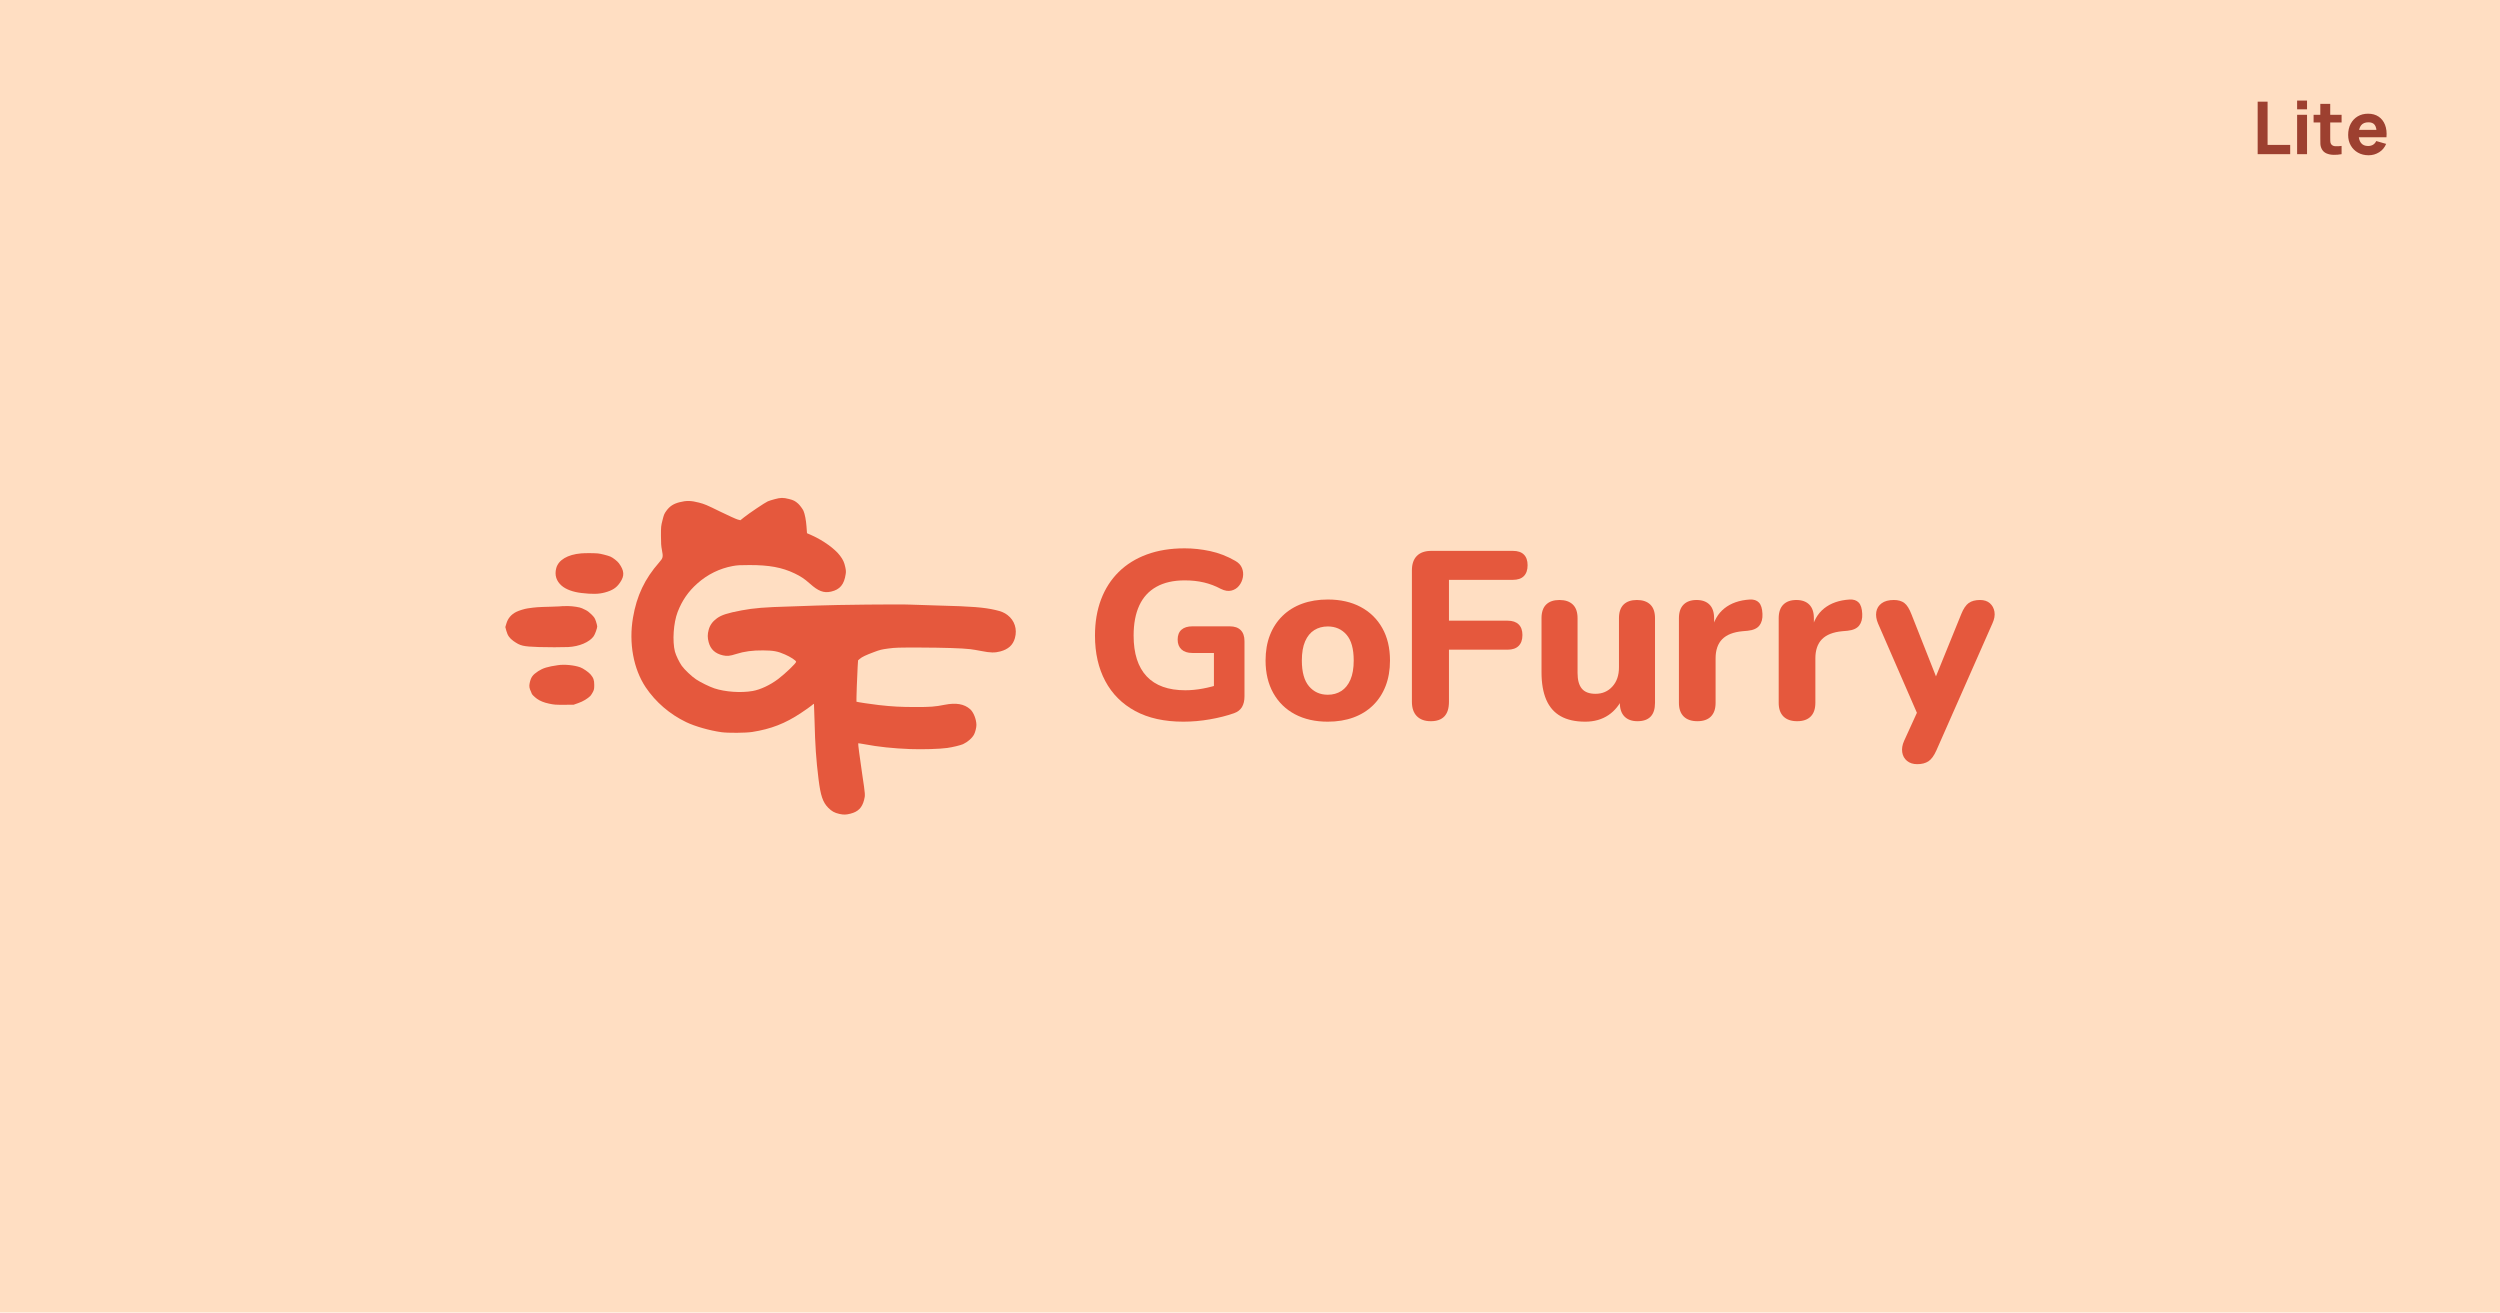
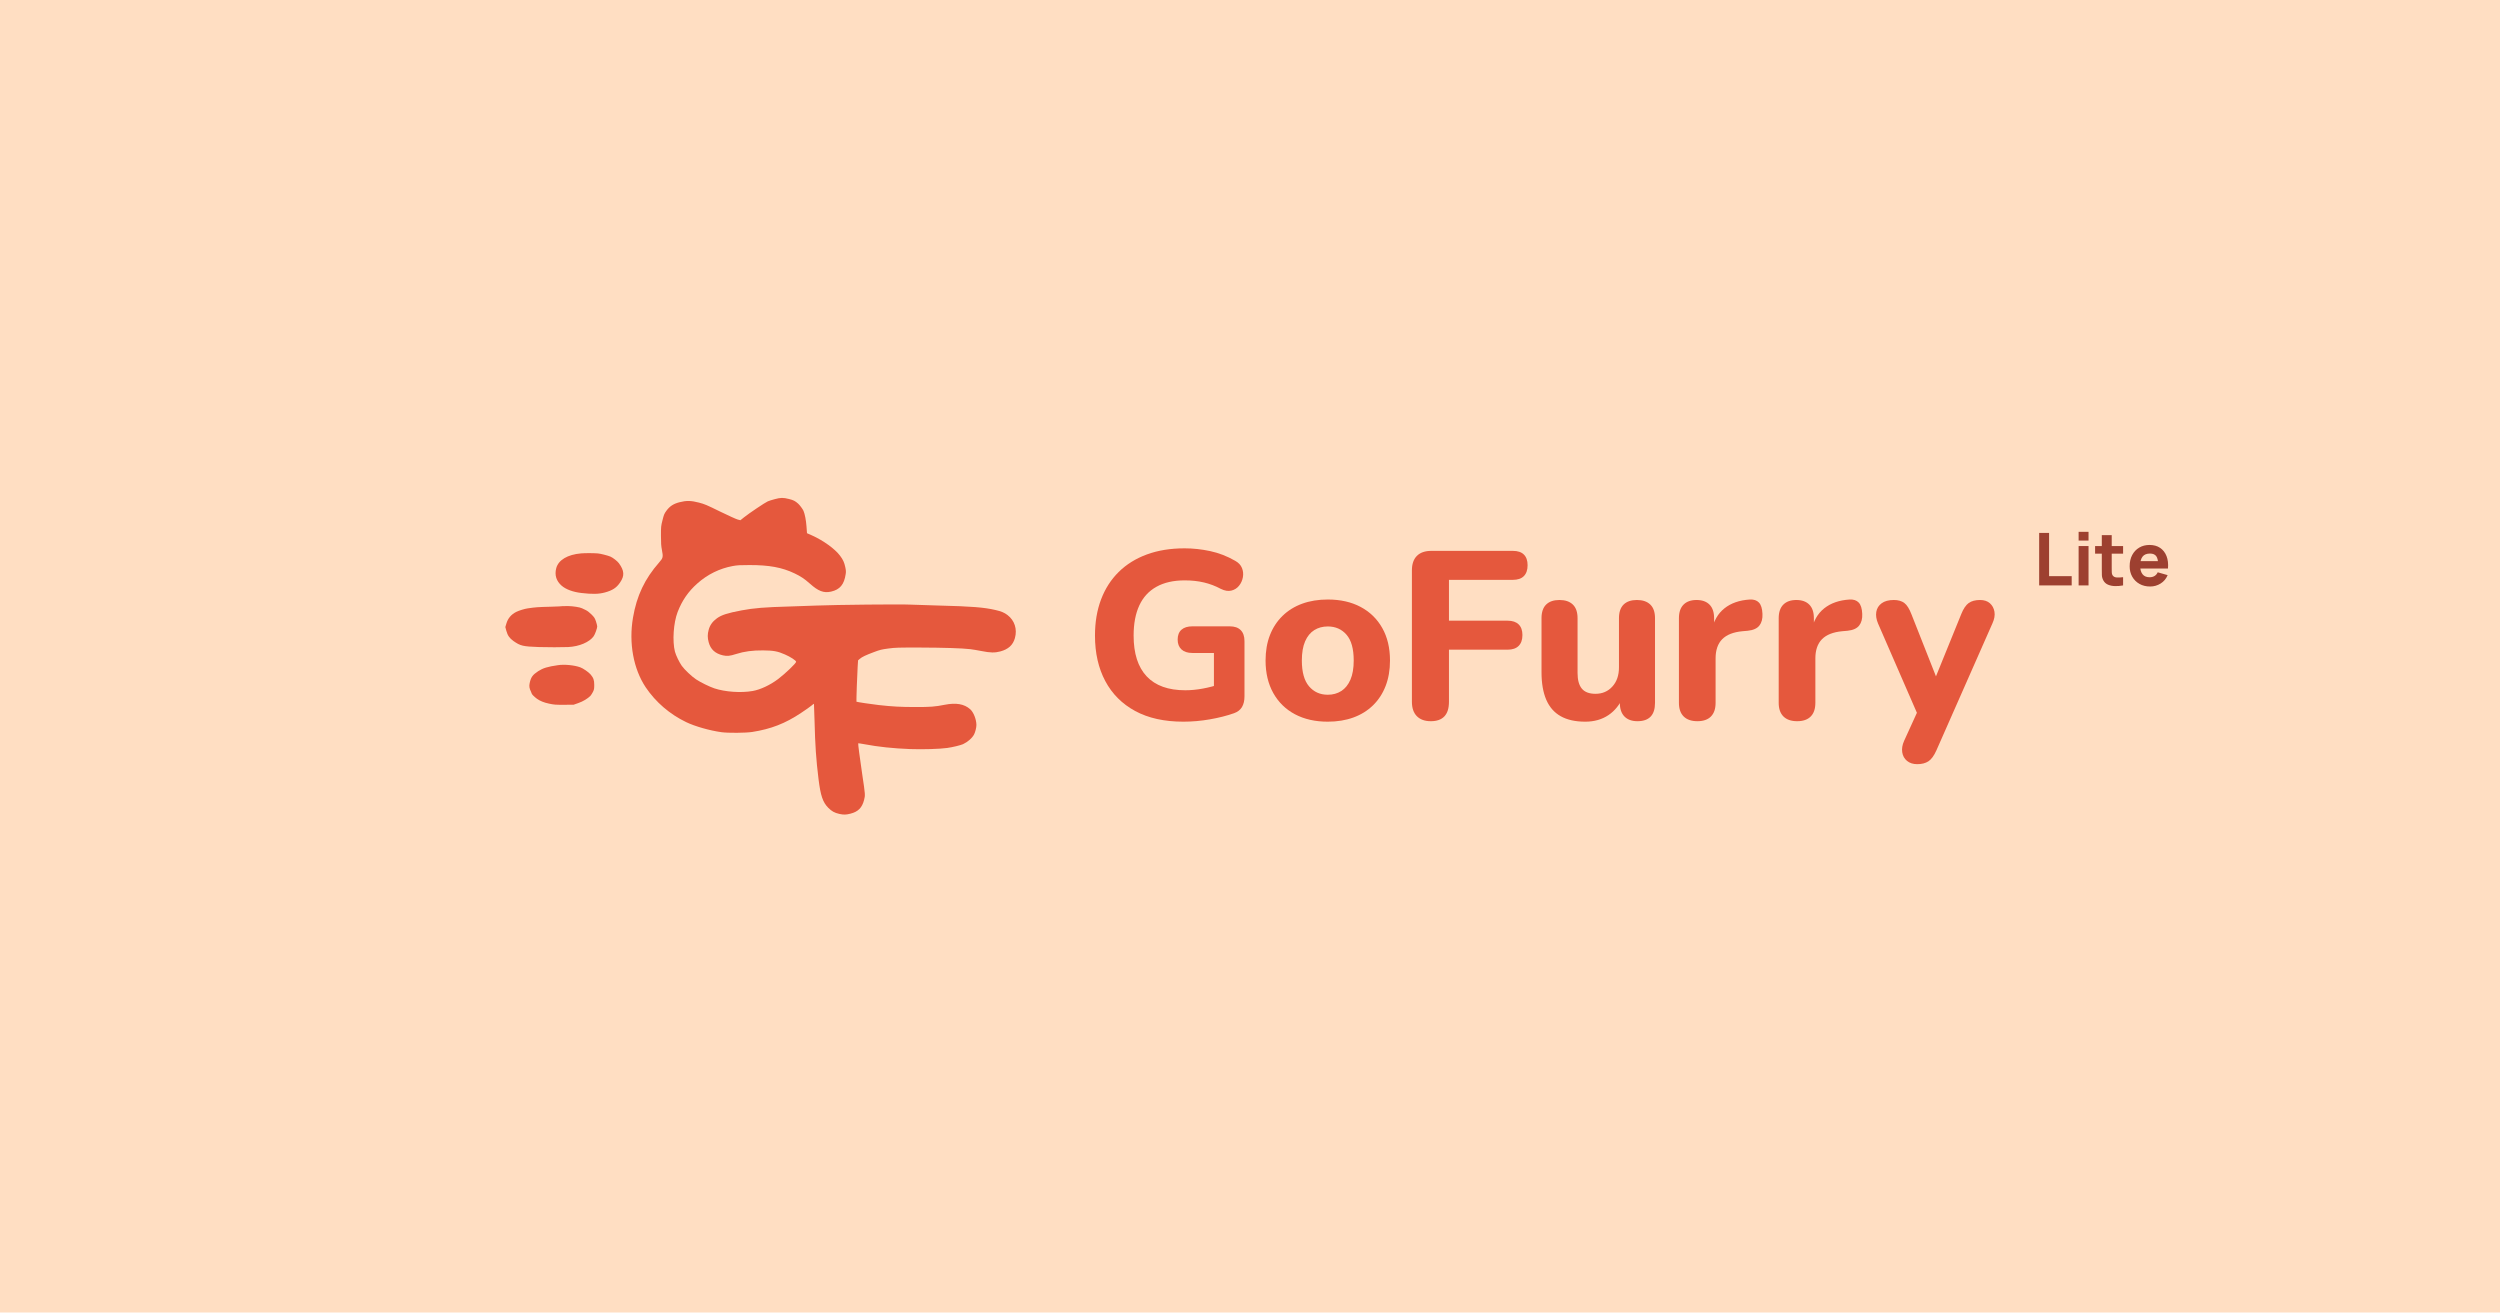
<svg xmlns="http://www.w3.org/2000/svg" width="1200" height="630" viewBox="0 0 1200 630" role="img" aria-labelledby="gofurry-og-title">
  <rect id="background" width="1200" height="630" fill="#FFDEC2" />
  <g id="symbol" transform="translate(227.2425 202.4109) scale(0.220087)" fill="#E5583D">
    <g transform="translate(0,1024) scale(0.1,-0.1)">
      <path d="M6570 8550 c-58 -15 -126 -37 -151 -48 -58 -25 -408 -260 -515 -346 l-81 -65 -59 15 c-32 8 -205 87 -384 174 -295 145 -338 163 -460 195 -173 45 -274 47 -423 9 -132 -33 -216 -87 -289 -188 -45 -62 -54 -82 -84 -203 -33 -131 -34 -140 -34 -338 0 -166 4 -224 21 -312 30 -154 25 -176 -59 -271 -316 -360 -490 -726 -572 -1206 -94 -554 9 -1117 278 -1520 216 -321 522 -585 881 -758 193 -93 516 -185 771 -220 146 -20 528 -17 670 5 410 64 721 185 1067 416 100 66 203 139 228 161 26 23 49 39 52 37 2 -3 8 -175 13 -383 13 -525 34 -832 86 -1254 45 -367 93 -508 212 -630 77 -77 136 -110 241 -134 97 -21 146 -20 244 5 167 42 254 130 297 299 27 105 27 112 -39 550 -56 379 -95 679 -89 686 3 2 63 -7 134 -20 304 -58 632 -92 997 -106 274 -10 647 1 809 24 121 17 290 58 346 83 103 48 201 134 242 214 26 51 50 149 50 205 -1 123 -63 279 -137 344 -129 114 -307 145 -555 96 -208 -42 -314 -50 -643 -49 -321 0 -497 10 -795 43 -152 17 -480 66 -486 73 -5 5 16 631 26 762 l9 140 38 33 c49 42 129 80 310 148 131 49 164 57 312 77 154 20 203 22 696 21 516 -2 907 -14 1090 -35 50 -6 160 -24 245 -41 191 -38 291 -41 410 -9 176 47 277 139 320 292 54 196 -7 384 -163 503 -71 53 -132 79 -262 109 -248 58 -530 80 -1225 97 -234 6 -513 15 -620 20 -214 12 -1644 -3 -2055 -20 -126 -6 -387 -15 -580 -20 -560 -16 -781 -34 -1055 -85 -313 -59 -441 -101 -542 -175 -93 -68 -150 -148 -177 -248 -27 -99 -27 -175 0 -273 41 -154 143 -247 310 -285 92 -21 151 -15 291 30 171 55 356 80 586 78 228 -2 318 -19 477 -89 123 -54 239 -130 243 -159 4 -28 -237 -259 -393 -377 -175 -132 -389 -232 -558 -261 -254 -44 -595 -20 -832 58 -107 36 -301 131 -400 197 -96 64 -251 211 -311 295 -54 76 -128 229 -149 309 -59 228 -32 629 59 865 97 251 233 448 431 623 221 197 487 327 771 379 100 18 158 21 364 21 429 1 712 -51 985 -182 129 -61 219 -121 325 -216 191 -172 310 -217 470 -181 193 44 286 155 319 383 8 50 6 81 -9 152 -22 102 -48 160 -114 248 -113 151 -365 332 -615 444 l-106 47 -11 149 c-10 138 -36 271 -66 340 -17 38 -80 123 -114 154 -68 60 -104 79 -202 103 -126 32 -180 32 -312 -4z" />
      <path d="M2350 7368 c-296 -25 -498 -145 -544 -324 -39 -150 1 -278 117 -380 92 -81 249 -139 432 -160 240 -28 377 -25 511 11 169 46 255 103 333 219 100 147 93 255 -26 419 -34 46 -130 121 -186 145 -57 24 -214 64 -272 69 -101 8 -276 8 -365 1z" />
      <path d="M1940 6217 c-3 -3 -111 -8 -240 -12 -305 -8 -333 -10 -514 -36 -68 -9 -193 -48 -251 -77 -110 -55 -183 -140 -216 -254 l-23 -77 22 -82 c27 -101 71 -163 156 -223 151 -106 205 -119 556 -131 182 -6 503 -6 637 0 240 12 461 105 555 235 29 40 78 175 78 214 0 15 -12 64 -27 109 -25 74 -35 89 -98 153 -47 47 -90 79 -130 98 -33 15 -68 32 -78 37 -41 22 -198 47 -307 48 -64 1 -118 0 -120 -2z" />
      <path d="M1845 4930 c-228 -33 -326 -63 -432 -131 -123 -81 -160 -132 -187 -264 -14 -63 -5 -116 29 -182 8 -15 15 -33 15 -39 0 -17 60 -77 117 -118 67 -48 155 -83 262 -105 121 -25 134 -26 346 -25 l190 1 102 36 c102 35 208 99 265 158 14 16 39 54 55 86 25 51 28 69 28 153 0 106 -17 154 -83 231 -42 48 -160 130 -222 152 -129 47 -343 68 -485 47z" />
    </g>
  </g>
  <g id="wordmark" transform="translate(519.8695 345.1891) scale(0.11457 -0.11457)" fill="#E5583D">
    <path data-glyph="G" d="M420.072 -10.626Q300.879 -10.626 218.5 34Q136.121 78.626 93.024 159.626Q49.928 240.626 49.928 350.06Q49.928 434.06 75.368 501.374Q100.807 568.687 149.187 616.5Q197.566 664.313 267.229 689.97Q336.891 715.626 425.337 715.626Q478.518 715.626 532.668 704.006Q586.819 692.385 637.132 663.518Q658.204 651.891 665.74 633.229Q673.276 614.566 669.59 594.464Q665.903 574.362 653.493 558.916Q641.084 543.471 621.451 538.591Q601.819 533.712 577.434 545.652Q543.506 563.893 506.542 572.64Q469.578 581.387 425.963 581.387Q355.409 581.387 307.384 554.549Q259.36 527.712 235.583 476.254Q211.806 424.796 211.806 350.06Q211.806 237.397 266.577 179.192Q321.348 120.987 428.265 120.987Q463.566 120.987 501.747 128.047Q539.928 135.107 577.362 147.854L548.29 84.59V277.229H458.023Q428.325 277.229 412.319 292.109Q396.313 306.988 396.313 333.374Q396.313 360.446 412.319 374.638Q428.325 388.831 458.023 388.831H614.566Q644.578 388.831 660.427 372.982Q676.276 357.132 676.276 327.121V94.771Q676.276 68.698 665.897 50.879Q655.518 33.06 632.446 24.807Q586.879 8.807 530.976 -0.91Q475.072 -10.626 420.072 -10.626Z" />
    <path data-glyph="o" transform="translate(731 0)" d="M294.265 -10.626Q215.446 -10.626 156.94 20.374Q98.434 51.374 66.024 109.187Q33.615 167 33.615 245.626Q33.615 304.94 51.898 351.91Q70.181 398.879 104.59 432.536Q139 466.193 187.036 483.693Q235.072 501.193 294.265 501.193Q373.397 501.193 431.746 470.193Q490.095 439.193 522.505 381.879Q554.915 324.566 554.915 245.626Q554.915 186.313 536.631 139Q518.348 91.687 483.939 58.03Q449.529 24.374 401.493 6.874Q353.457 -10.626 294.265 -10.626ZM294.265 102.228Q326.566 102.228 350.964 117.879Q375.362 133.529 389.139 165.271Q402.916 197.012 402.916 245.626Q402.916 319.049 372.832 353.693Q342.747 388.338 294.265 388.338Q262.276 388.338 237.722 373.031Q213.167 357.724 199.39 326.139Q185.613 294.554 185.613 245.626Q185.613 172.891 215.698 137.559Q245.782 102.228 294.265 102.228Z" />
    <path data-glyph="F" transform="translate(1307 0)" d="M149.891 -8.626Q112.313 -8.626 91.524 12.319Q70.735 33.265 70.735 72.843V623.531Q70.735 663.109 91.681 684.054Q112.626 705 152.204 705H493.687Q524.385 705 539.891 689.494Q555.397 673.988 555.397 644.977Q555.397 615.278 539.891 599.429Q524.385 583.58 493.687 583.58H225.987V412.457H472.06Q502.072 412.457 517.921 396.951Q533.771 381.446 533.771 352.434Q533.771 322.735 517.921 306.886Q502.072 291.037 472.06 291.037H225.987V72.843Q225.987 -8.626 149.891 -8.626Z" />
    <path data-glyph="u" transform="translate(1865 0)" d="M238.868 -10.626Q176.615 -10.626 135.988 12.343Q95.362 35.313 75.549 81.41Q55.735 127.506 55.735 196.698V423.037Q55.735 460.988 75.181 480.09Q94.626 499.193 130.891 499.193Q167.156 499.193 186.945 480.09Q206.734 460.988 206.734 423.037V193.446Q206.734 149.276 224.758 127.722Q242.782 106.167 281.891 106.167Q325 106.167 352.615 136.595Q380.229 167.023 380.229 216.819V423.037Q380.229 460.988 399.675 480.09Q419.121 499.193 455.385 499.193Q491.65 499.193 511.439 480.09Q531.228 460.988 531.228 423.037V68.216Q531.228 -8.626 457.698 -8.626Q422.434 -8.626 403.145 11.162Q383.856 30.951 383.856 68.216V135.446L398.796 96.049Q377.169 44.554 336.235 16.964Q295.302 -10.626 238.868 -10.626Z" />
    <path data-glyph="r" transform="translate(2438 0)" d="M135.891 -8.626Q98.313 -8.626 78.368 11.162Q58.422 30.951 58.422 68.216V423.037Q58.422 460.302 77.711 479.747Q97 499.193 132.265 499.193Q167.529 499.193 186.662 479.747Q205.794 460.302 205.794 423.037V371H195.794Q207.601 431 248.915 464.036Q290.228 497.072 355.409 501.193Q380.167 502.566 393.607 488.5Q407.047 474.434 408.42 440.916Q409.794 410.278 395.511 392.116Q381.228 373.953 347.023 370.327L324.397 368.327Q267.469 362.953 239.758 334.899Q212.047 306.844 212.047 254.229V68.216Q212.047 30.951 192.601 11.162Q173.156 -8.626 135.891 -8.626Z" />
    <path data-glyph="r" transform="translate(2856 0)" d="M135.891 -8.626Q98.313 -8.626 78.368 11.162Q58.422 30.951 58.422 68.216V423.037Q58.422 460.302 77.711 479.747Q97 499.193 132.265 499.193Q167.529 499.193 186.662 479.747Q205.794 460.302 205.794 423.037V371H195.794Q207.601 431 248.915 464.036Q290.228 497.072 355.409 501.193Q380.167 502.566 393.607 488.5Q407.047 474.434 408.42 440.916Q409.794 410.278 395.511 392.116Q381.228 373.953 347.023 370.327L324.397 368.327Q267.469 362.953 239.758 334.899Q212.047 306.844 212.047 254.229V68.216Q212.047 30.951 192.601 11.162Q173.156 -8.626 135.891 -8.626Z" />
    <path data-glyph="y" transform="translate(3303 0)" d="M191.819 -188.626Q165.747 -188.626 149.085 -174.934Q132.422 -161.241 128.982 -138.796Q125.543 -116.35 136.735 -91.278L204.109 56.59V-4.807L27.434 401.157Q16.554 427.229 20.338 449.518Q24.121 471.807 42.753 485.5Q61.385 499.193 93.71 499.193Q121.095 499.193 137.758 486.657Q154.42 474.121 167.926 438.543L286.012 139.444H254.132L376.157 439.856Q389.663 473.807 407.482 486.5Q425.302 499.193 455 499.193Q480.759 499.193 496.265 485.5Q511.771 471.807 515.397 449.862Q519.023 427.916 507.144 401.844L271.975 -131.229Q256.782 -164.868 238.493 -176.747Q220.204 -188.626 191.819 -188.626Z" />
  </g>
-   <g id="lite" aria-label="Lite" fill="#9D4030" transform="translate(1080.88 74) scale(0.0175 -0.0175)">
+   <g id="lite" aria-label="Lite" fill="#9D4030" transform="translate(976 281) scale(0.0175 -0.0175)">
    <path transform="translate(0 0)" d="M160 0V1440H432V254H1052V0Z" />
    <path transform="translate(1082 0)" d="M160 1230V1470H432V1230ZM160 0V1080H432V0Z" />
    <path transform="translate(1674 0)" d="M788 0Q676 -21 568.5 -18.5Q461 -16 376.5 19.5Q292 55 248 134Q208 208 206.0 284.5Q204 361 204 458V1380H476V474Q476 411 477.5 360.5Q479 310 498 280Q534 223 613.0 218.0Q692 213 788 226ZM20 870V1080H788V870Z" />
    <path transform="translate(2562 0)" d="M642 -30Q476 -30 349.5 41.5Q223 113 151.5 238.5Q80 364 80 526Q80 703 150.0 834.0Q220 965 343.0 1037.5Q466 1110 626 1110Q796 1110 915.0 1030.0Q1034 950 1091.0 805.0Q1148 660 1131 464H862V564Q862 729 809.5 801.5Q757 874 638 874Q499 874 433.5 789.5Q368 705 368 540Q368 389 433.5 306.5Q499 224 626 224Q706 224 763.0 259.0Q820 294 850 360L1122 282Q1061 134 929.5 52.0Q798 -30 642 -30ZM284 464V666H1000V464Z" />
  </g>
</svg>
